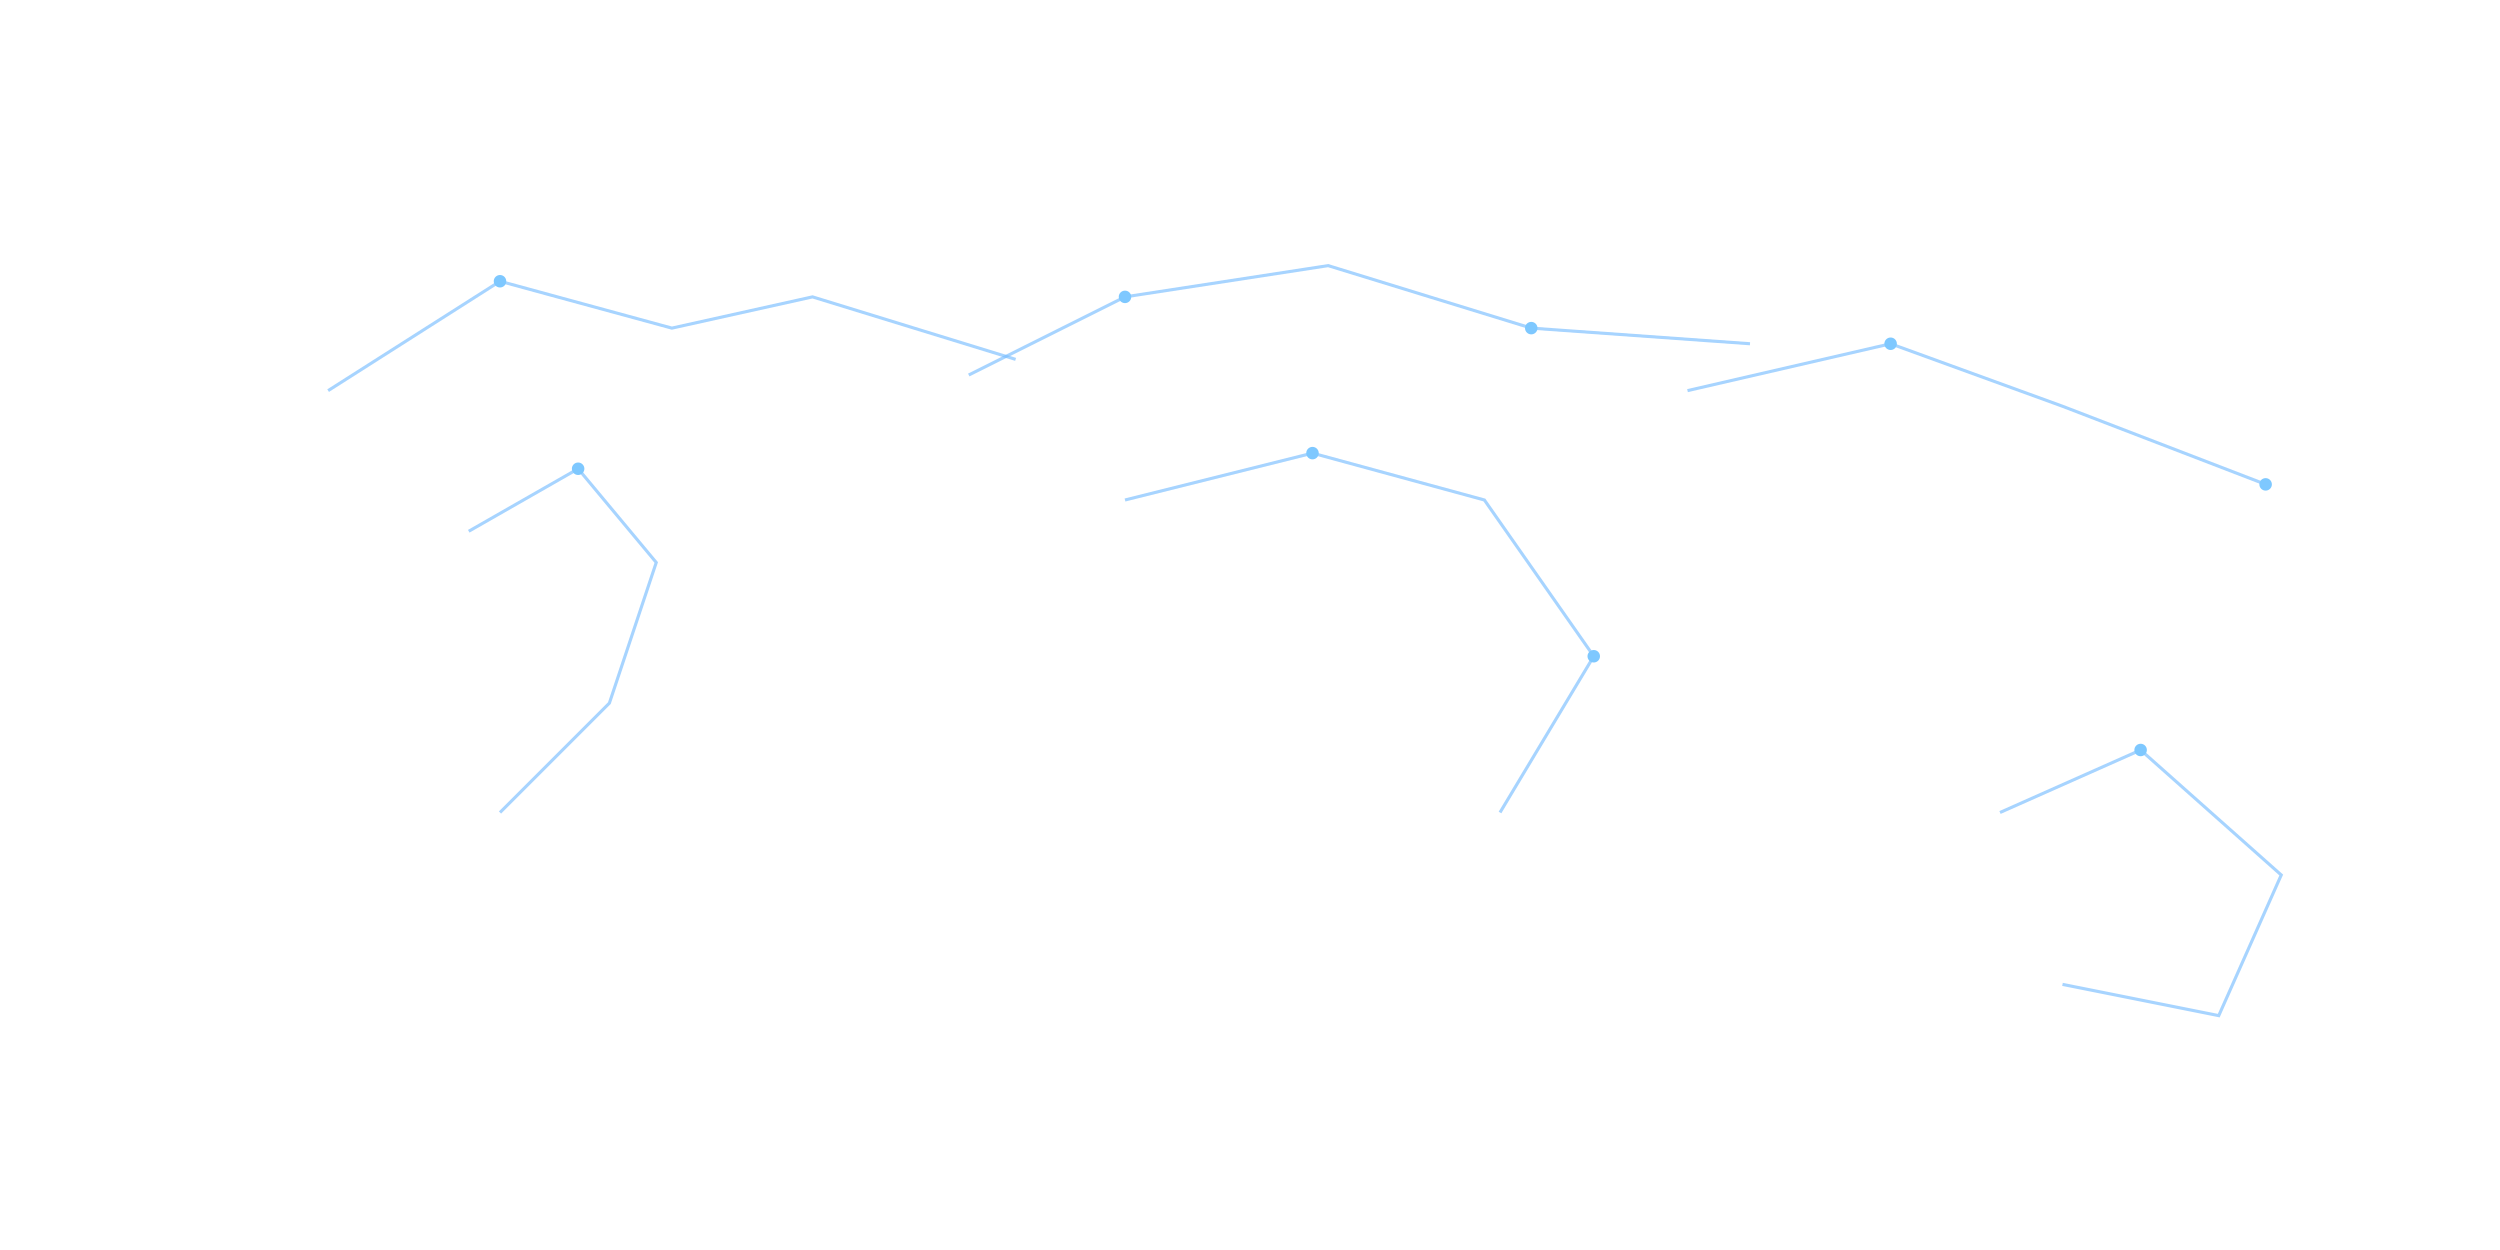
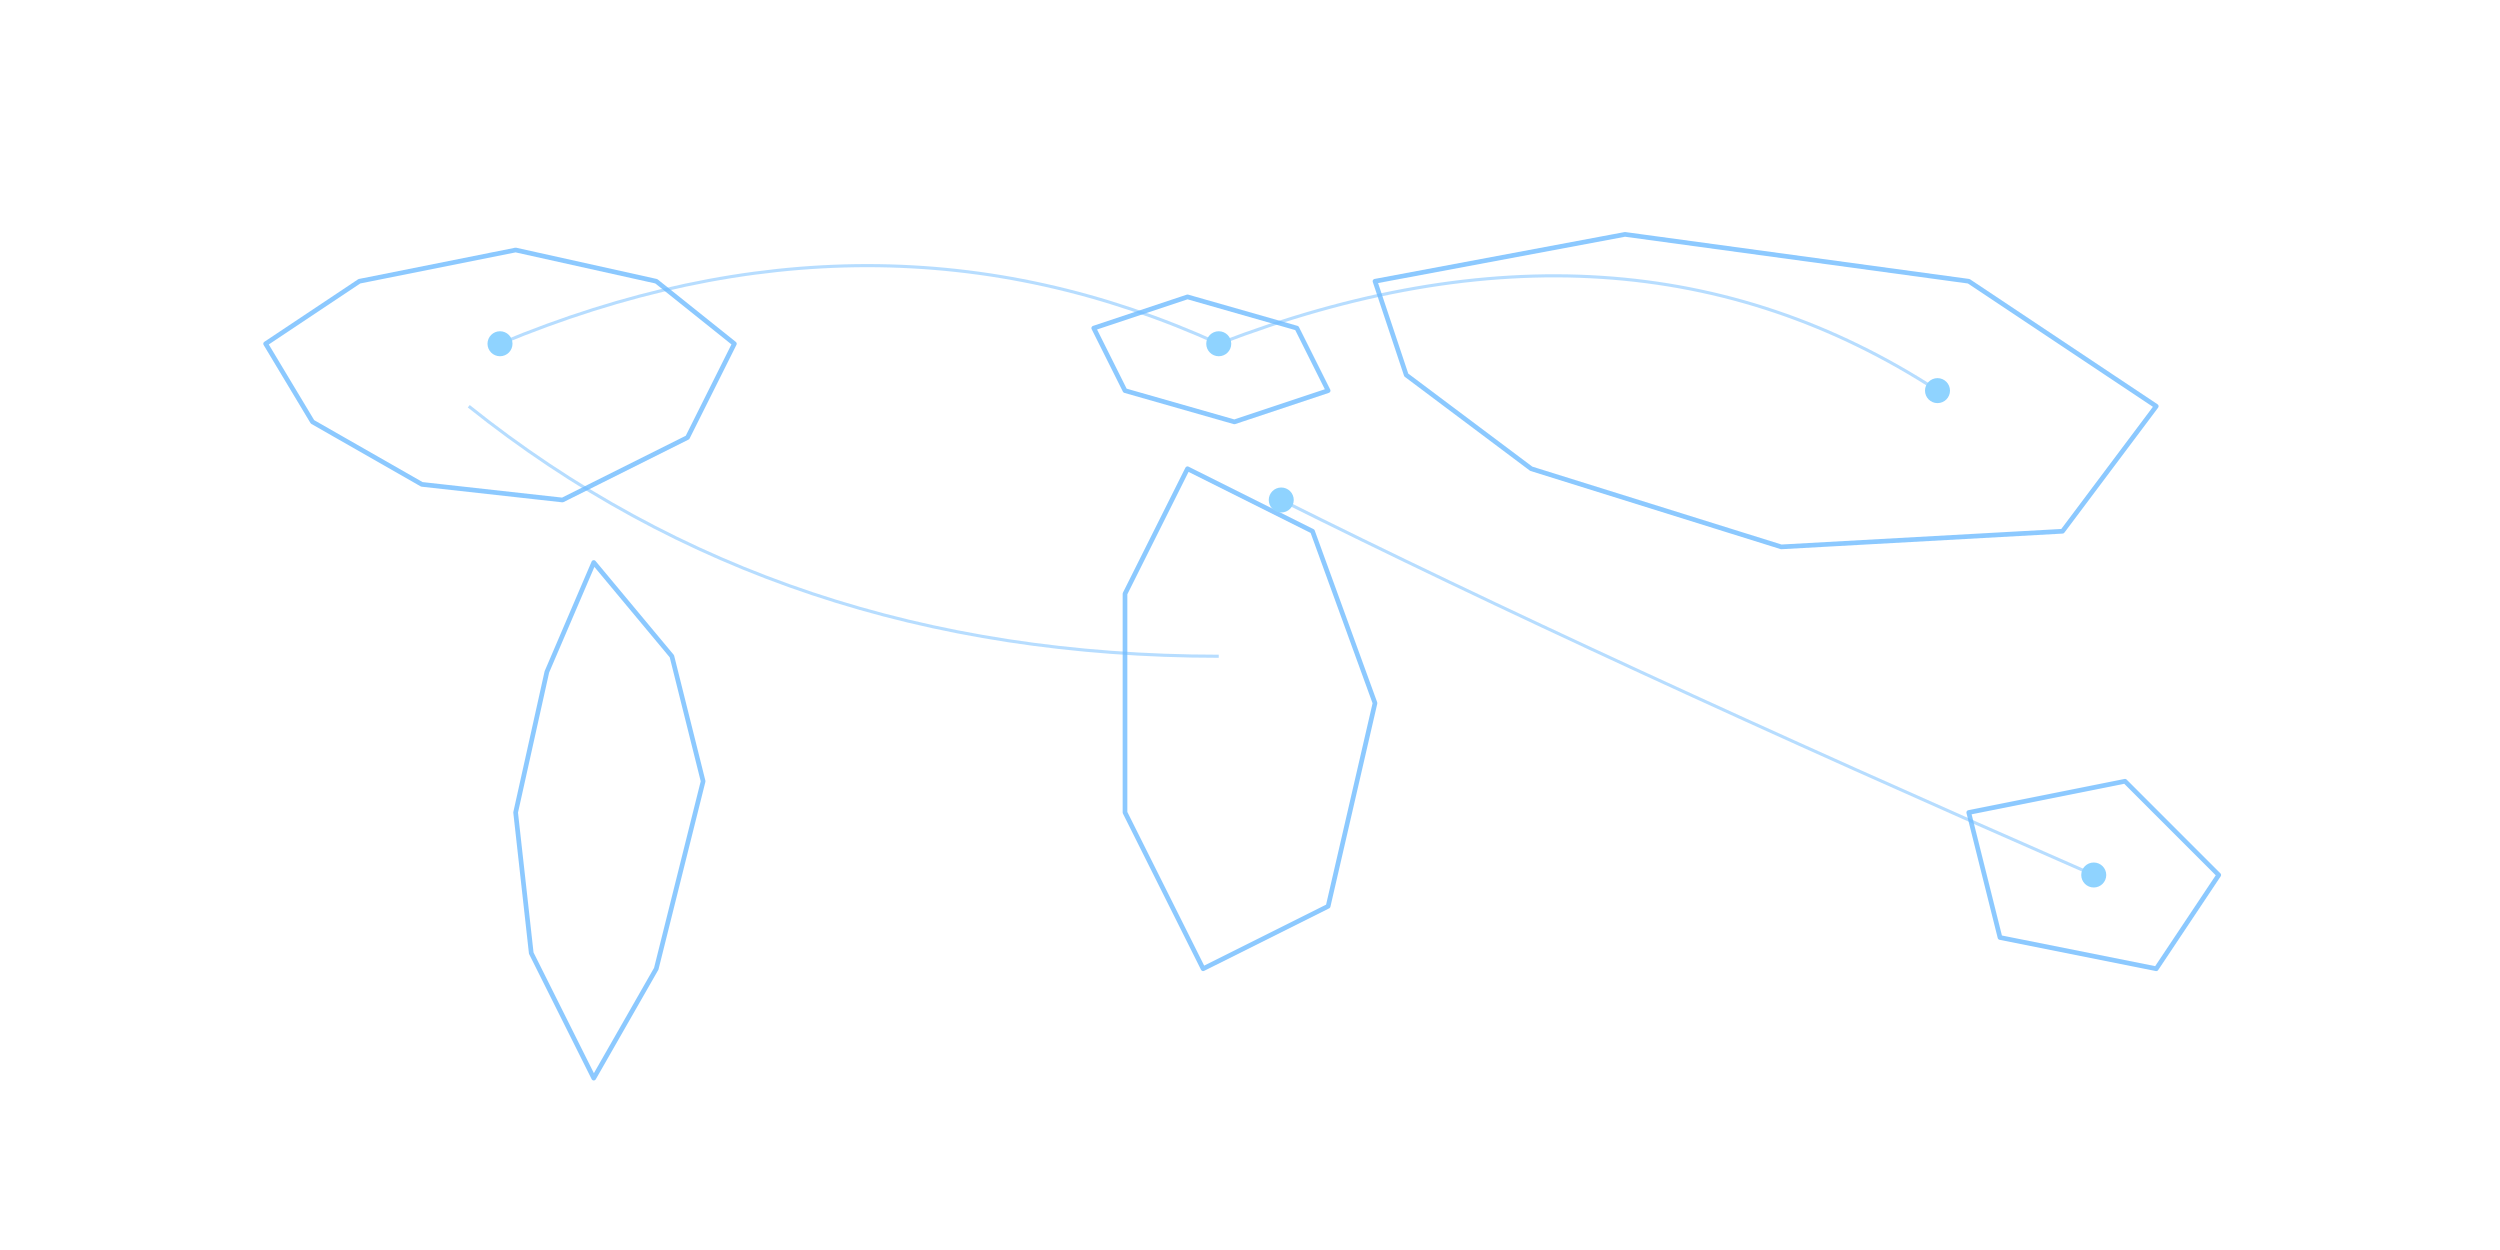
<svg xmlns="http://www.w3.org/2000/svg" viewBox="0 0 1600 800">
-   <g fill="none" stroke="rgba(120,190,255,0.65)" stroke-width="2">
-     <path d="M210 250 L320 180 L430 210 L520 190 L650 230" />
-     <path d="M620 240 L720 190 L850 170 L980 210 L1120 220" />
-     <path d="M1080 250 L1210 220 L1320 260 L1450 310" />
-     <path d="M300 340 L370 300 L420 360 L390 450 L320 520" />
-     <path d="M720 320 L840 290 L950 320 L1020 420 L960 520" />
-     <path d="M1280 520 L1370 480 L1460 560 L1420 650 L1320 630" />
+   <style>
+ .continent{
+ fill:none;
+ stroke:#6fbcff;
+ stroke-width:3;
+ stroke-linecap:round;
+ stroke-linejoin:round;
+ opacity:.8;
+ }
+ 
+ .node{
+ fill:#8fd3ff;
+ }
+ 
+ .connection{
+ fill:none;
+ stroke:#6fbcff;
+ stroke-width:2;
+ opacity:.5;
+ }
+ </style>
+   <g class="continent">
+     <path d="M170 220 L230 180 L330 160 L420 180 L470 220 L440 280 L360 320 L270 310 L200 270 Z" />
+     <path d="M380 360 L430 420 L450 500 L420 620 L380 690 L340 610 L330 520 L350 430 Z" />
+     <path d="M700 210 L760 190 L830 210 L850 250 L790 270 L720 250 Z" />
+     <path d="M760 300 L840 340 L880 450 L850 580 L770 620 L720 520 L720 380 Z" />
+     <path d="M880 180 L1040 150 L1260 180 L1380 260 L1320 340 L1140 350 L980 300 L900 240 Z" />
+     <path d="M1260 520 L1360 500 L1420 560 L1380 620 L1280 600 Z" />
  </g>
-   <g fill="#7ec8ff">
-     <circle cx="320" cy="180" r="4" />
-     <circle cx="720" cy="190" r="4" />
-     <circle cx="980" cy="210" r="4" />
-     <circle cx="1210" cy="220" r="4" />
-     <circle cx="1450" cy="310" r="4" />
-     <circle cx="370" cy="300" r="4" />
-     <circle cx="840" cy="290" r="4" />
-     <circle cx="1020" cy="420" r="4" />
-     <circle cx="1370" cy="480" r="4" />
+   <g class="connection">
+     <path d="M320 220 Q560 120 780 220" />
+     <path d="M780 220 Q1040 120 1240 250" />
+     <path d="M820 320 Q1020 420 1340 560" />
+     <path d="M300 260 Q500 420 780 420" />
+   </g>
+   <g class="node">
+     <circle cx="320" cy="220" r="8" />
+     <circle cx="780" cy="220" r="8" />
+     <circle cx="1240" cy="250" r="8" />
+     <circle cx="820" cy="320" r="8" />
+     <circle cx="1340" cy="560" r="8" />
  </g>
</svg>
